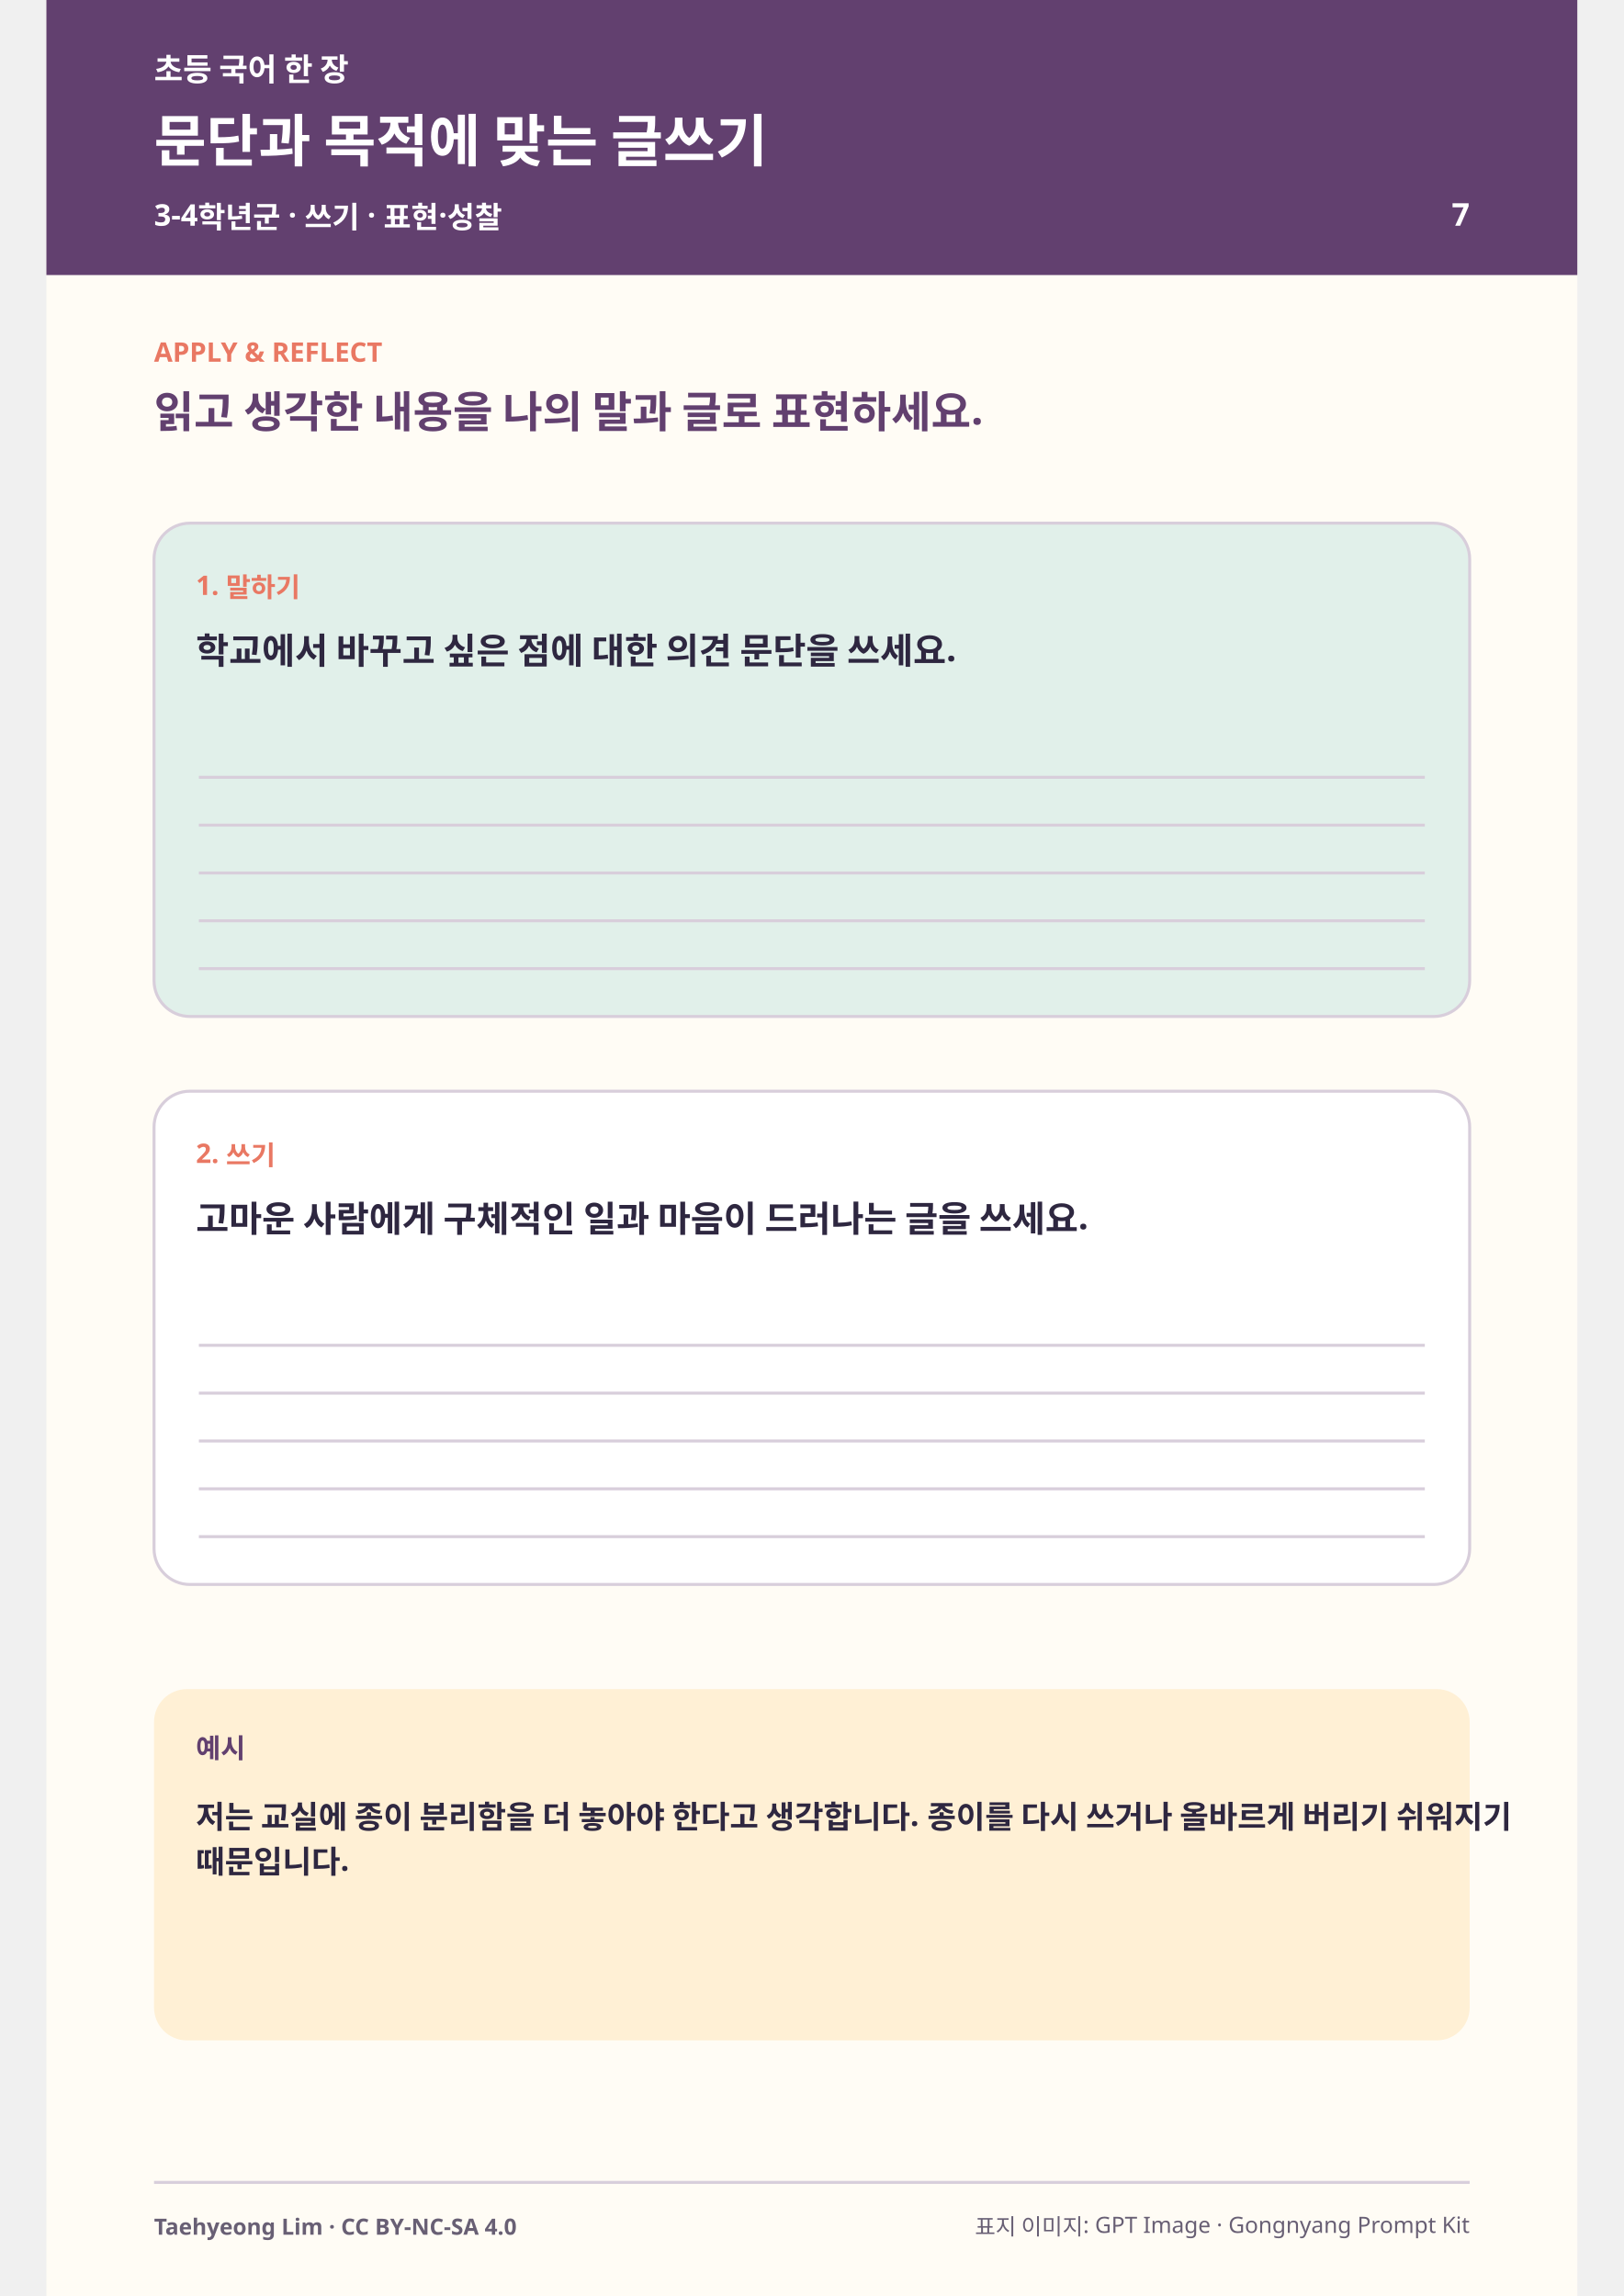
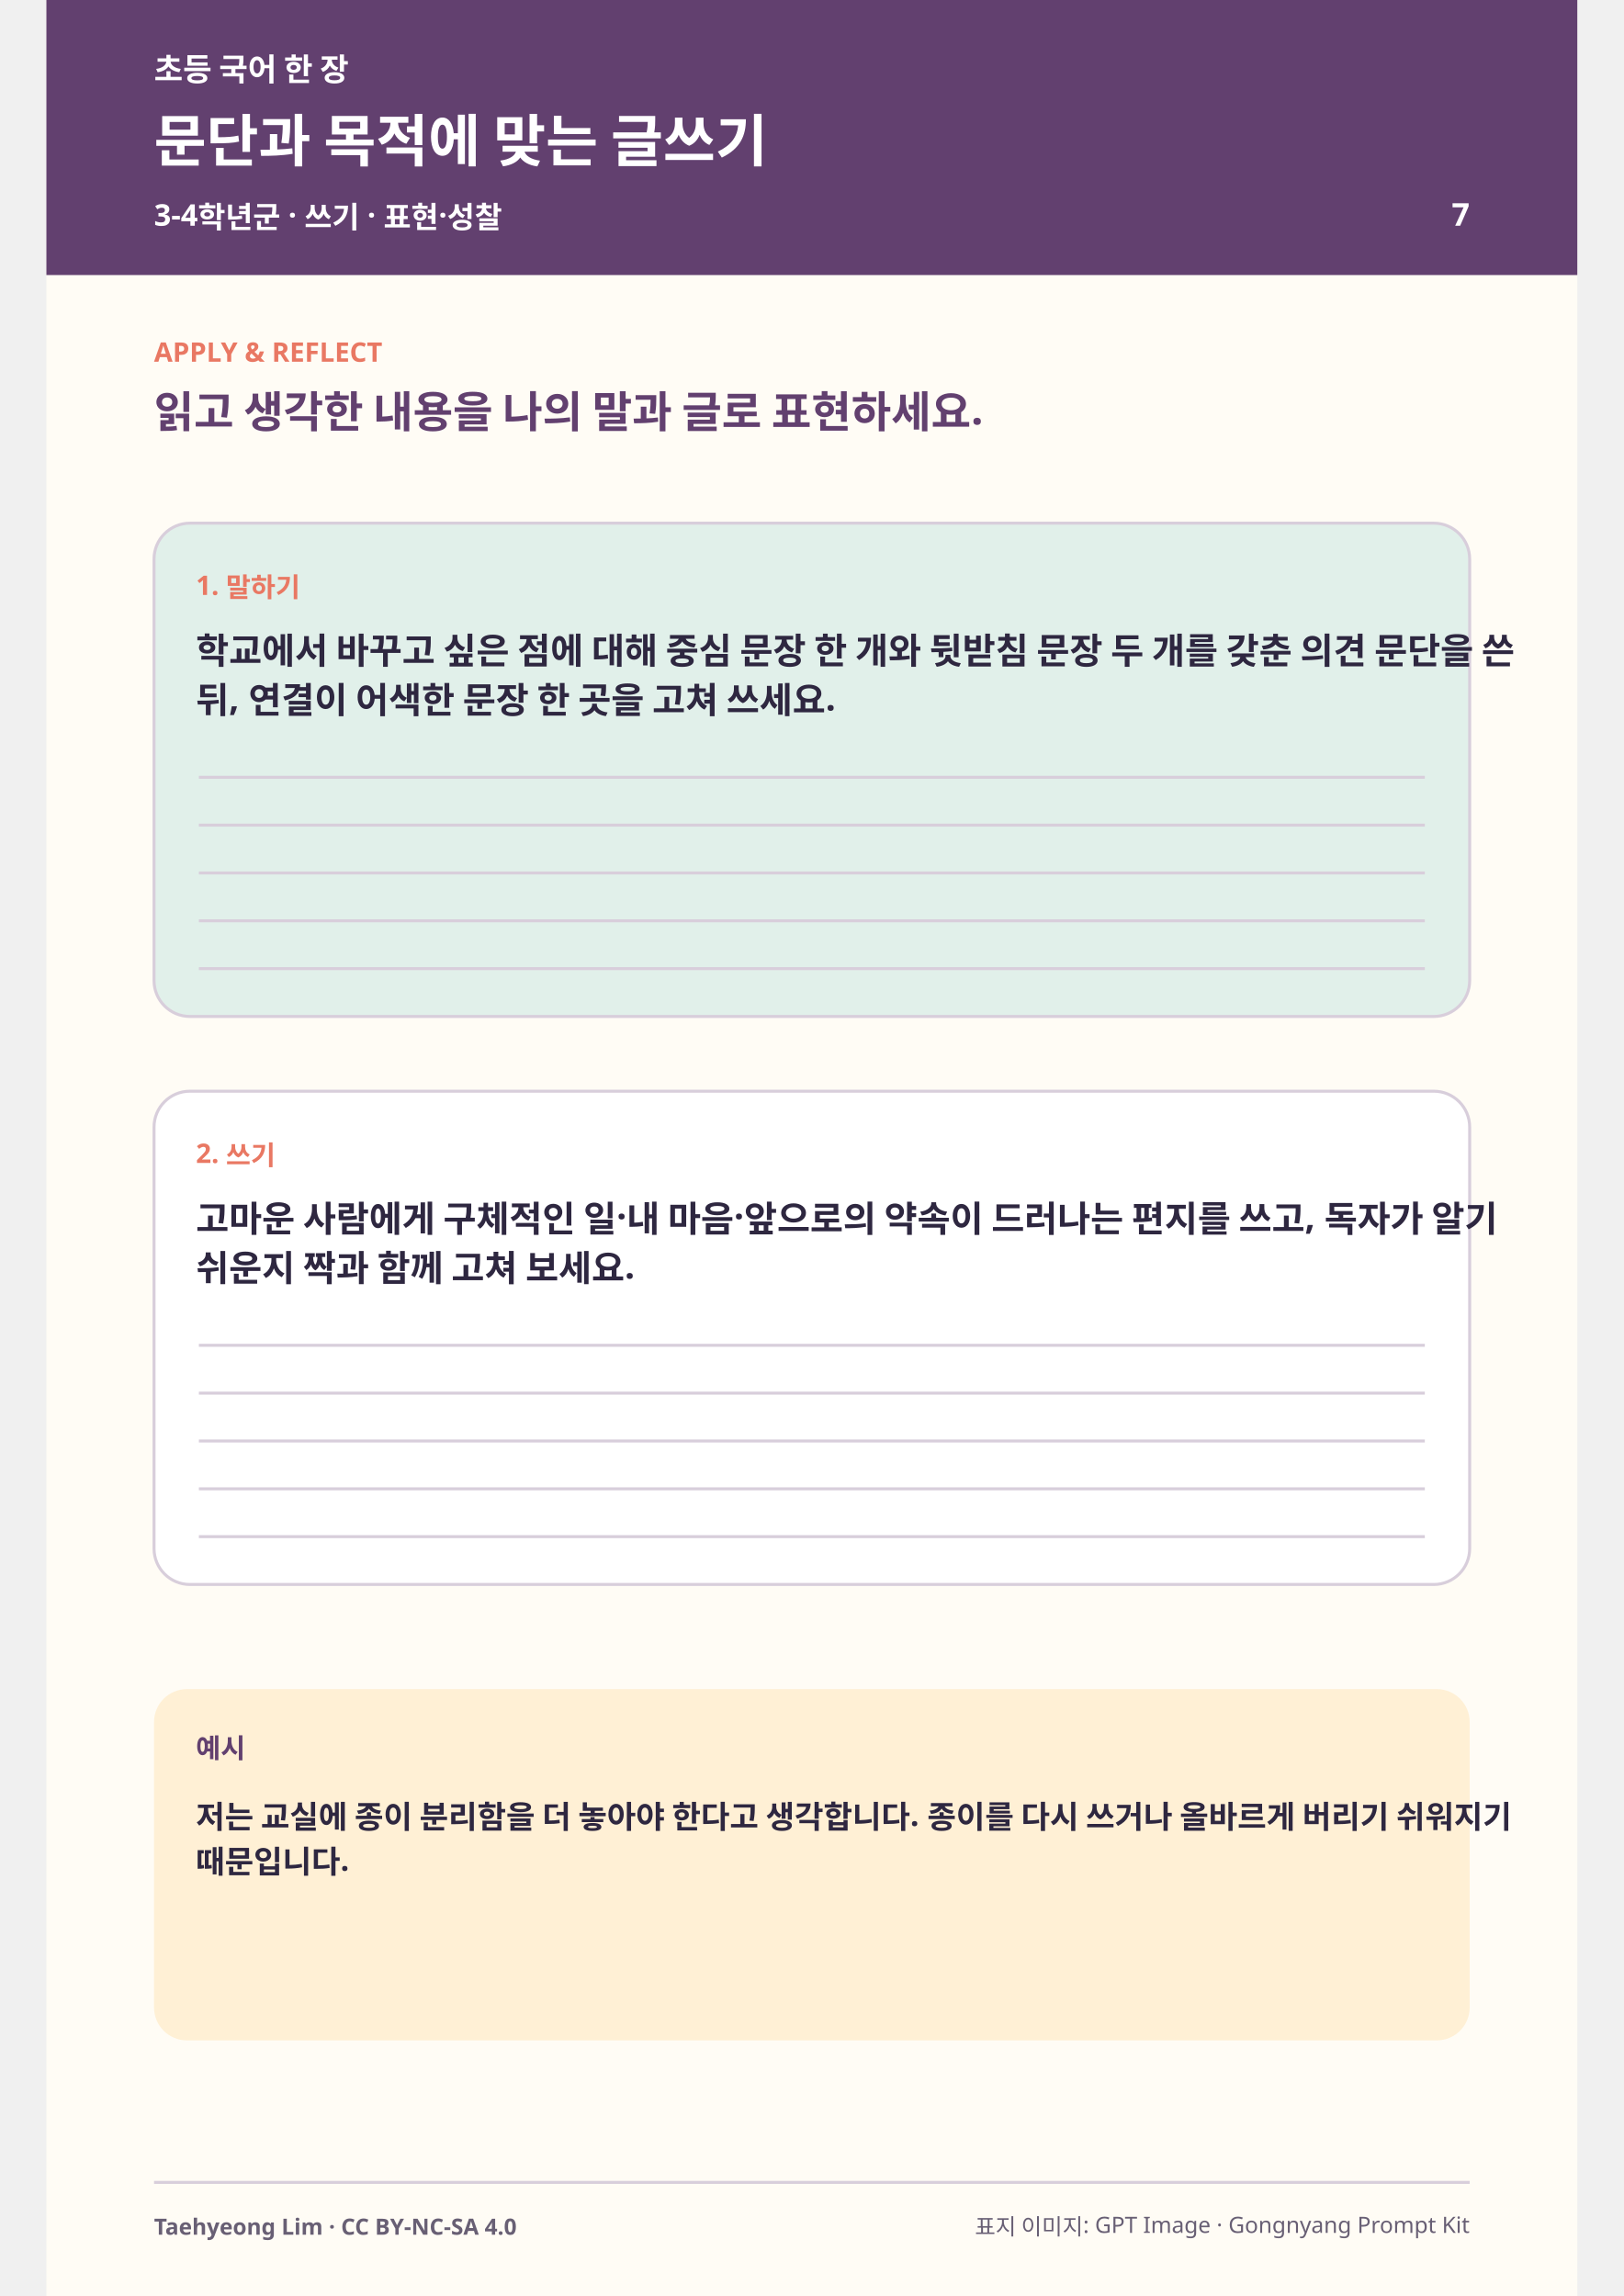
<svg xmlns="http://www.w3.org/2000/svg" width="210mm" height="297mm" viewBox="0 0 1024 1536">
  <rect width="1024" height="1536" fill="#FFFCF5" />
  <rect width="1024" height="184" fill="#62406F" />
  <text x="72" y="54" font-family="Apple SD Gothic Neo, Noto Sans KR, sans-serif" font-size="21" font-weight="700" fill="#FFF" text-anchor="start">초등 국어 한 장</text>
  <text x="72" y="108" font-family="Apple SD Gothic Neo, Noto Sans KR, sans-serif" font-size="38" font-weight="800" fill="#FFF" text-anchor="start">문단과 목적에 맞는 글쓰기</text>
  <text x="72" y="151" font-family="Apple SD Gothic Neo, Noto Sans KR, sans-serif" font-size="20" font-weight="600" fill="#FFF" text-anchor="start">3-4학년군 · 쓰기 · 표현·성찰</text>
  <text x="952" y="151" font-family="Apple SD Gothic Neo, Noto Sans KR, sans-serif" font-size="21" font-weight="700" fill="#FFF" text-anchor="end">7</text>
  <text x="72" y="242" font-family="Apple SD Gothic Neo, Noto Sans KR, sans-serif" font-size="18" font-weight="800" fill="#E97863" text-anchor="start">APPLY &amp; REFLECT</text>
  <text x="72" y="286" font-family="Apple SD Gothic Neo, Noto Sans KR, sans-serif" font-size="29" font-weight="800" fill="#62406F" text-anchor="start">읽고 생각한 내용을 나의 말과 글로 표현하세요.</text>
  <rect x="72" y="350" width="880" height="330" rx="24" fill="#E1F0EA" stroke="#D8CEDB" stroke-width="2" />
  <text x="100" y="398" font-family="Apple SD Gothic Neo, Noto Sans KR, sans-serif" font-size="18" font-weight="800" fill="#E97863" text-anchor="start">1. 말하기</text>
  <text x="100" y="444" font-family="Apple SD Gothic Neo, Noto Sans KR, sans-serif" font-size="24" font-weight="700" fill="#2E2740">
-     <tspan x="100" dy="0">학교에서 바꾸고 싶은 점에 대한 의견 문단을 쓰세요.</tspan>
+     <tspan x="100" dy="0">학교에서 바꾸고 싶은 점에 대해 중심 문장 한 개와 뒷받침 문장 두 개를 갖춘 의견 문단을 쓴</tspan>
+     <tspan x="100" dy="33">뒤, 연결이 어색한 문장 한 곳을 고쳐 쓰세요.</tspan>
  </text>
  <line x1="102" y1="520" x2="922" y2="520" stroke="#D8CEDB" stroke-width="2" />
  <line x1="102" y1="552" x2="922" y2="552" stroke="#D8CEDB" stroke-width="2" />
  <line x1="102" y1="584" x2="922" y2="584" stroke="#D8CEDB" stroke-width="2" />
  <line x1="102" y1="616" x2="922" y2="616" stroke="#D8CEDB" stroke-width="2" />
  <line x1="102" y1="648" x2="922" y2="648" stroke="#D8CEDB" stroke-width="2" />
  <rect x="72" y="730" width="880" height="330" rx="24" fill="#FFF" stroke="#D8CEDB" stroke-width="2" />
  <text x="100" y="778" font-family="Apple SD Gothic Neo, Noto Sans KR, sans-serif" font-size="18" font-weight="800" fill="#E97863" text-anchor="start">2. 쓰기</text>
  <text x="100" y="824" font-family="Apple SD Gothic Neo, Noto Sans KR, sans-serif" font-size="24" font-weight="700" fill="#2E2740">
-     <tspan x="100" dy="0">고마운 사람에게 구체적인 일과 마음이 드러나는 글을 쓰세요.</tspan>
+     <tspan x="100" dy="0">고마운 사람에게 구체적인 일·내 마음·앞으로의 약속이 드러나는 편지를 쓰고, 독자가 알기</tspan>
+     <tspan x="100" dy="33">쉬운지 짝과 함께 고쳐 보세요.</tspan>
  </text>
  <line x1="102" y1="900" x2="922" y2="900" stroke="#D8CEDB" stroke-width="2" />
  <line x1="102" y1="932" x2="922" y2="932" stroke="#D8CEDB" stroke-width="2" />
  <line x1="102" y1="964" x2="922" y2="964" stroke="#D8CEDB" stroke-width="2" />
  <line x1="102" y1="996" x2="922" y2="996" stroke="#D8CEDB" stroke-width="2" />
  <line x1="102" y1="1028" x2="922" y2="1028" stroke="#D8CEDB" stroke-width="2" />
  <rect x="72" y="1130" width="880" height="235" rx="22" fill="#FFF0D5" />
  <text x="100" y="1176" font-family="Apple SD Gothic Neo, Noto Sans KR, sans-serif" font-size="18" font-weight="800" fill="#62406F" text-anchor="start">예시</text>
  <text x="100" y="1223" font-family="Apple SD Gothic Neo, Noto Sans KR, sans-serif" font-size="21" font-weight="650" fill="#2E2740">
    <tspan x="100" dy="0">저는 교실에 종이 분리함을 더 놓아야 한다고 생각합니다. 종이를 다시 쓰거나 올바르게 버리기 쉬워지기</tspan>
    <tspan x="100" dy="30">때문입니다.</tspan>
  </text>
  <line x1="72" y1="1460" x2="952" y2="1460" stroke="#D8CEDB" stroke-width="2" />
  <text x="72" y="1495" font-family="Apple SD Gothic Neo, Noto Sans KR, sans-serif" font-size="15" font-weight="600" fill="#685F74" text-anchor="start">Taehyeong Lim · CC BY-NC-SA 4.0</text>
  <text x="952" y="1495" font-family="Apple SD Gothic Neo, Noto Sans KR, sans-serif" font-size="15" font-weight="500" fill="#685F74" text-anchor="end">표지 이미지: GPT Image · Gongnyang Prompt Kit</text>
</svg>
